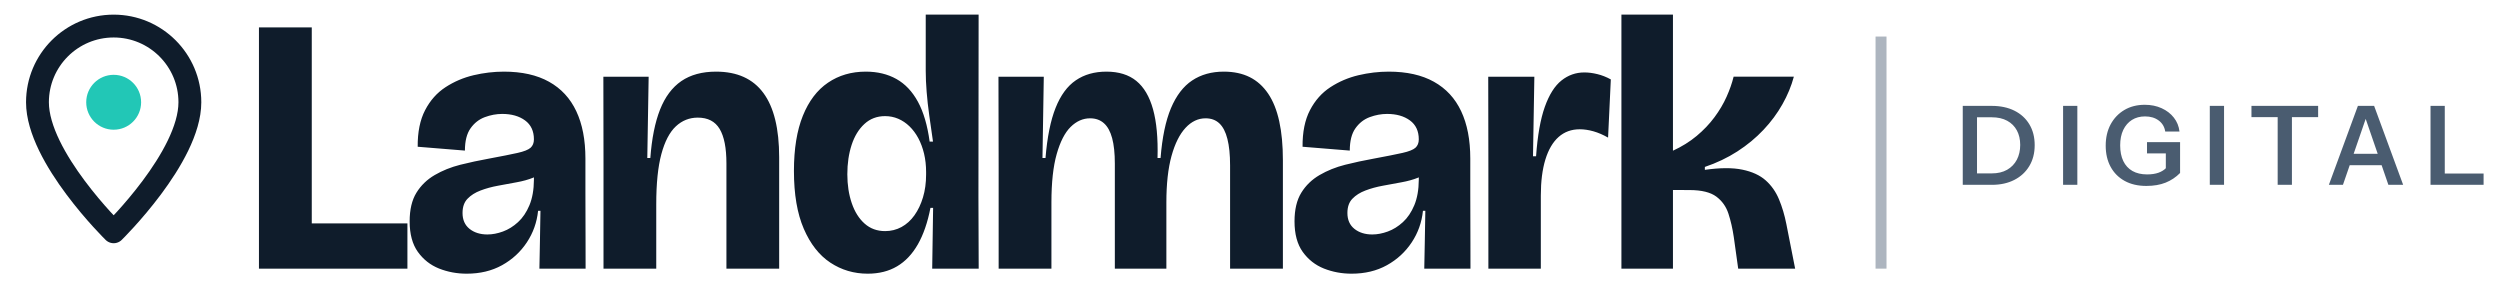
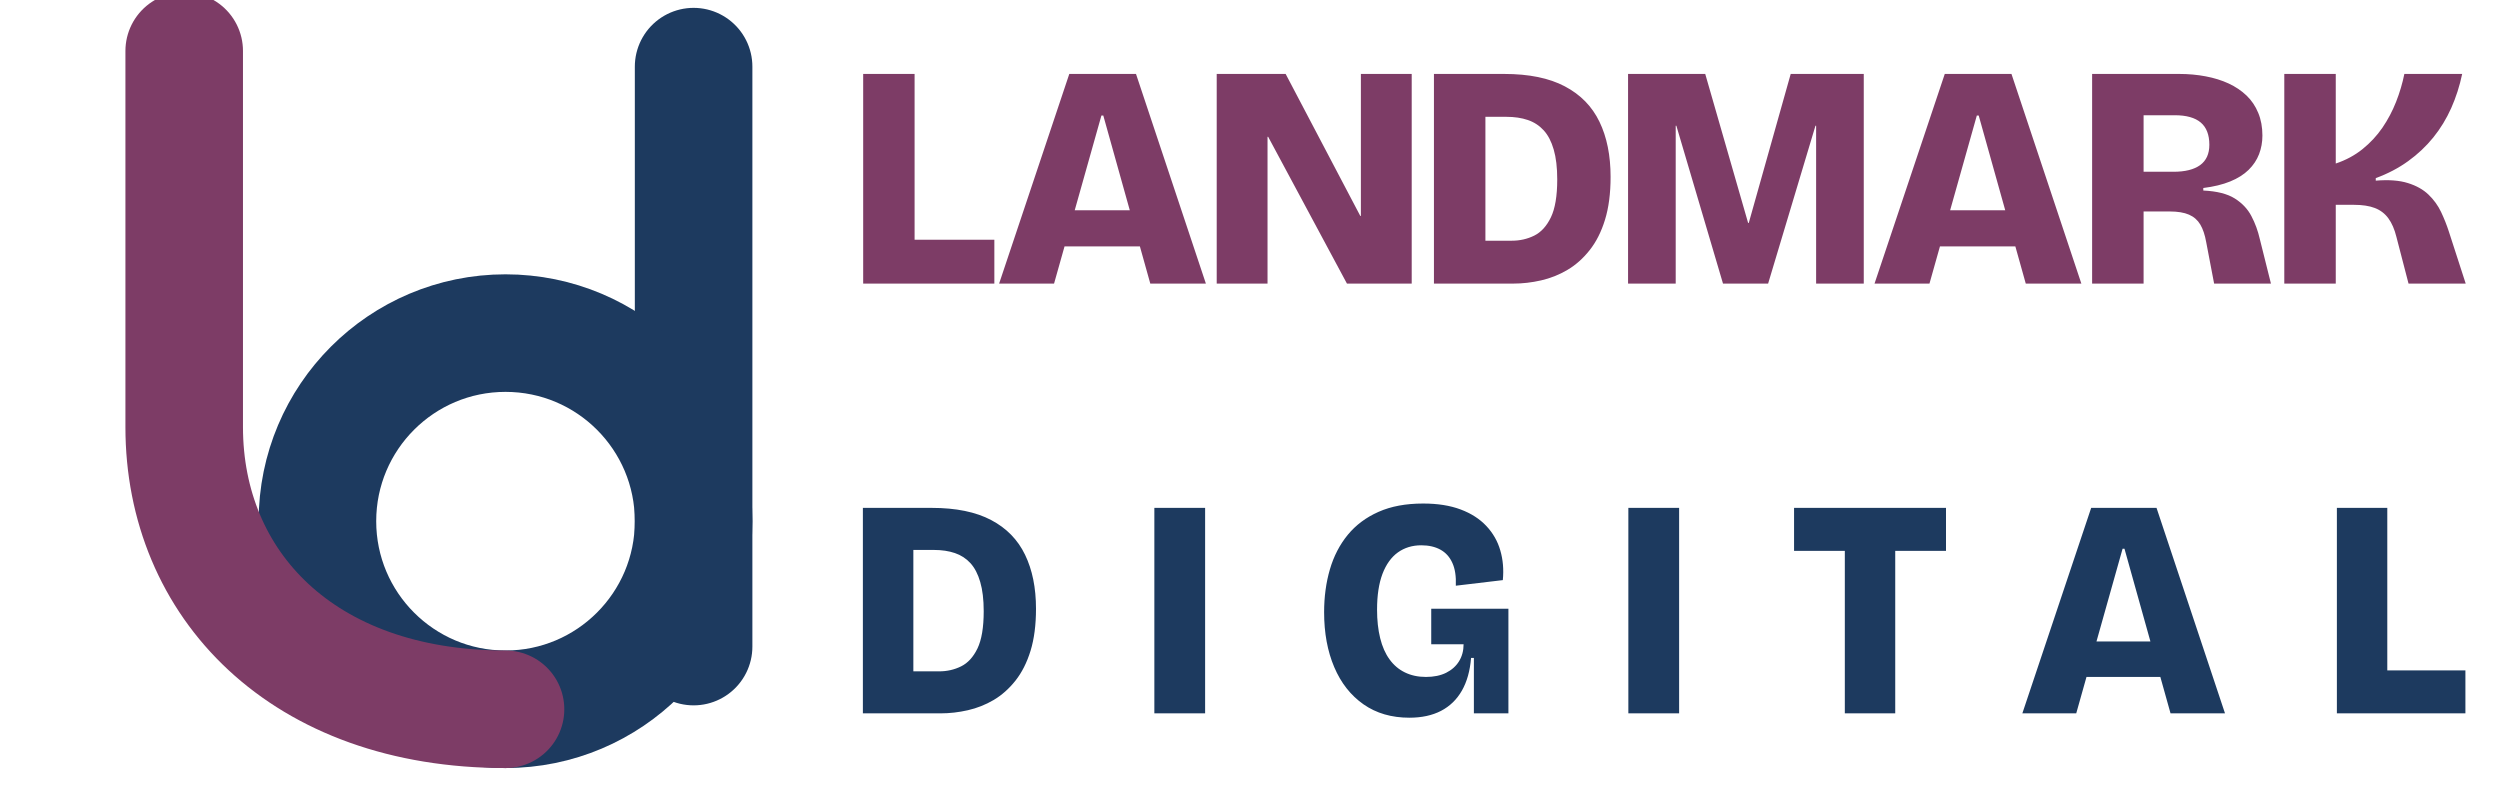
- <svg xmlns="http://www.w3.org/2000/svg" viewBox="0 0 684 79" width="684" height="79" role="img" aria-label="Landmark Digital">
-   <style>.lm-dot{transform-origin:center;transform-box:fill-box;animation:lmDot 2.8s ease-in-out infinite}@keyframes lmDot{50%{transform:scale(1.25);opacity:.8}}@media(prefers-reduced-motion:reduce){.lm-dot{animation:none}}</style>
-   <g transform="translate(4.00,73.50)">
-     <path d="M27.10 -10.08 C27.10 -10.08 6.25 -30.51 6.25 -45.52 A20.85 20.85 0 1 1 47.95 -45.52 C47.95 -30.51 27.10 -10.08 27.10 -10.08 Z" fill="none" stroke="#0F1C2B" stroke-width="6.25" stroke-linejoin="round" />
-     <circle cx="27.10" cy="-45.52" r="7.51" fill="#22C7B6" class="lm-dot" />
-     <path d="M66.85 0V-66H81.3V0H66.85ZM69.68 0V-12.38H107.47V0H69.68ZM123.7 1.38Q119.68 1.38 116.12 -0.03Q112.57 -1.45 110.32 -4.59Q108.08 -7.73 108.08 -12.95Q108.08 -17.75 109.93 -20.76Q111.78 -23.77 114.94 -25.61Q118.1 -27.45 121.93 -28.42Q125.77 -29.38 129.65 -30.08Q134.97 -31.07 137.6 -31.66Q140.23 -32.25 141.16 -33.07Q142.08 -33.9 142.08 -35.37Q142.08 -38.77 139.66 -40.55Q137.23 -42.33 133.4 -42.33Q131.02 -42.33 128.65 -41.45Q126.28 -40.57 124.74 -38.39Q123.2 -36.22 123.2 -32.3L110.28 -33.35Q110.23 -39.37 112.31 -43.36Q114.38 -47.35 117.89 -49.64Q121.4 -51.93 125.57 -52.92Q129.73 -53.9 133.87 -53.9Q141.27 -53.9 146.22 -51.13Q151.18 -48.37 153.67 -43.08Q156.17 -37.78 156.17 -30.12V-20.62Q156.18 -17.2 156.19 -13.73Q156.2 -10.27 156.21 -6.84Q156.22 -3.42 156.22 0H143.58Q143.67 -3.83 143.73 -7.69Q143.8 -11.55 143.87 -15.82H143.22Q142.73 -11.08 140.14 -7.18Q137.55 -3.27 133.36 -0.94Q129.17 1.38 123.7 1.38ZM129.35 -9.35Q131.4 -9.35 133.61 -10.16Q135.82 -10.97 137.73 -12.72Q139.65 -14.47 140.85 -17.34Q142.05 -20.22 142.08 -24.27L142.1 -26.63L144.78 -27.07Q143.9 -25.7 141.89 -24.89Q139.88 -24.08 137.36 -23.63Q134.83 -23.17 132.26 -22.69Q129.68 -22.22 127.48 -21.38Q125.28 -20.55 123.92 -19.13Q122.55 -17.72 122.55 -15.23Q122.55 -12.42 124.47 -10.88Q126.4 -9.35 129.35 -9.35ZM161.12 0V-28.55L161.08 -52.5H173.47L173.1 -30.27H173.93Q174.53 -38.3 176.59 -43.52Q178.65 -48.73 182.42 -51.32Q186.2 -53.9 191.92 -53.9Q200.57 -53.9 204.87 -48.05Q209.18 -42.2 209.18 -30.45V0H194.75V-28.8Q194.75 -35.13 192.89 -38.23Q191.03 -41.32 186.92 -41.32Q183.47 -41.32 180.91 -38.93Q178.35 -36.53 176.95 -31.34Q175.55 -26.15 175.55 -17.63V0H161.12ZM233.4 1.38Q227.75 1.38 223.17 -1.65Q218.6 -4.68 215.91 -10.92Q213.22 -17.15 213.22 -26.73Q213.22 -35.78 215.66 -41.82Q218.1 -47.87 222.54 -50.88Q226.98 -53.9 232.88 -53.9Q237.65 -53.9 241.25 -51.89Q244.85 -49.88 247.15 -45.65Q249.45 -41.42 250.35 -34.75H251.27Q250.73 -38.48 250.25 -41.89Q249.77 -45.3 249.53 -48.38Q249.28 -51.47 249.28 -54.13V-69.5H263.75L263.7 -19.63L263.77 0H251.05L251.3 -16.63H250.57Q249.42 -10.67 247.13 -6.65Q244.83 -2.63 241.43 -0.63Q238.03 1.38 233.4 1.38ZM238.17 -10.27Q240.58 -10.27 242.64 -11.38Q244.7 -12.5 246.19 -14.59Q247.68 -16.68 248.53 -19.51Q249.38 -22.33 249.38 -25.73V-26.45Q249.38 -29.12 248.82 -31.47Q248.25 -33.83 247.24 -35.71Q246.23 -37.58 244.84 -38.93Q243.45 -40.28 241.75 -41.01Q240.05 -41.73 238.17 -41.73Q234.83 -41.73 232.5 -39.58Q230.17 -37.43 229 -33.84Q227.83 -30.25 227.83 -25.82Q227.83 -21.47 229.04 -17.92Q230.25 -14.37 232.56 -12.32Q234.87 -10.27 238.17 -10.27ZM269.23 0V-27.73L269.18 -52.5H281.58L281.22 -30.27H282.05Q282.75 -38.82 284.81 -43.99Q286.87 -49.17 290.35 -51.53Q293.83 -53.9 298.72 -53.9Q303.78 -53.9 306.9 -51.36Q310.02 -48.82 311.47 -43.6Q312.92 -38.38 312.7 -30.27H313.53Q314.2 -38.72 316.37 -43.89Q318.55 -49.07 322.17 -51.48Q325.8 -53.9 330.83 -53.9Q334.92 -53.9 337.92 -52.4Q340.92 -50.9 342.96 -47.89Q345 -44.88 346 -40.32Q347 -35.77 347 -29.65V0H332.55V-28.27Q332.55 -32.62 331.82 -35.48Q331.1 -38.35 329.62 -39.74Q328.15 -41.13 325.85 -41.13Q322.78 -41.13 320.36 -38.52Q317.93 -35.9 316.52 -30.81Q315.12 -25.72 315.12 -18.13V0H301.02V-28.72Q301.02 -32.98 300.28 -35.71Q299.55 -38.43 298.04 -39.78Q296.53 -41.13 294.25 -41.13Q291.32 -41.13 288.93 -38.78Q286.55 -36.43 285.11 -31.34Q283.67 -26.25 283.67 -18.13V0H269.23ZM365.8 1.38Q361.78 1.38 358.22 -0.03Q354.67 -1.45 352.42 -4.59Q350.18 -7.73 350.18 -12.95Q350.18 -17.75 352.03 -20.76Q353.88 -23.77 357.04 -25.61Q360.2 -27.45 364.03 -28.42Q367.87 -29.38 371.75 -30.08Q377.07 -31.07 379.7 -31.66Q382.33 -32.25 383.26 -33.07Q384.18 -33.9 384.18 -35.37Q384.18 -38.77 381.76 -40.55Q379.33 -42.33 375.5 -42.33Q373.12 -42.33 370.75 -41.45Q368.38 -40.57 366.84 -38.39Q365.3 -36.22 365.3 -32.3L352.38 -33.35Q352.33 -39.37 354.41 -43.36Q356.48 -47.35 359.99 -49.64Q363.5 -51.93 367.67 -52.92Q371.83 -53.9 375.97 -53.9Q383.37 -53.9 388.32 -51.13Q393.28 -48.37 395.77 -43.08Q398.27 -37.78 398.27 -30.12V-20.62Q398.28 -17.2 398.29 -13.73Q398.3 -10.27 398.31 -6.84Q398.32 -3.42 398.32 0H385.68Q385.77 -3.83 385.83 -7.69Q385.9 -11.55 385.97 -15.82H385.32Q384.83 -11.08 382.24 -7.18Q379.65 -3.27 375.46 -0.94Q371.27 1.38 365.8 1.38ZM371.45 -9.35Q373.5 -9.35 375.71 -10.16Q377.92 -10.97 379.83 -12.72Q381.75 -14.47 382.95 -17.34Q384.15 -20.22 384.18 -24.27L384.2 -26.63L386.88 -27.07Q386 -25.7 383.99 -24.89Q381.98 -24.08 379.46 -23.63Q376.93 -23.17 374.36 -22.69Q371.78 -22.22 369.58 -21.38Q367.38 -20.55 366.02 -19.13Q364.65 -17.72 364.65 -15.23Q364.65 -12.42 366.57 -10.88Q368.5 -9.35 371.45 -9.35ZM403.22 0V-27.65L403.18 -52.5H415.8L415.43 -30.75H416.27Q416.87 -39.23 418.66 -44.26Q420.45 -49.28 423.22 -51.48Q425.98 -53.68 429.47 -53.68Q431.18 -53.68 433.04 -53.22Q434.9 -52.77 436.72 -51.77L435.97 -35.85Q433.92 -37.02 431.95 -37.58Q429.98 -38.13 428.22 -38.13Q424.82 -38.13 422.44 -36.03Q420.07 -33.93 418.82 -29.87Q417.57 -25.8 417.57 -19.98V0H403.22ZM439.62 0V-69.5H453.72V-32.27Q457.38 -33.95 460.2 -36.3Q463.02 -38.65 465.07 -41.41Q467.12 -44.17 468.39 -47.02Q469.67 -49.87 470.32 -52.53H486.8Q485.77 -48.68 483.67 -44.97Q481.58 -41.25 478.48 -37.97Q475.38 -34.68 471.34 -32.07Q467.3 -29.47 462.45 -27.83V-27.03Q468.7 -27.92 472.72 -27.08Q476.73 -26.25 479.09 -24.15Q481.45 -22.05 482.73 -18.97Q484.02 -15.88 484.75 -12.18L487.15 0H471.57L470.37 -8.6Q469.85 -12.13 468.9 -15.04Q467.95 -17.95 465.57 -19.72Q463.18 -21.48 458.35 -21.5L453.72 -21.52V0H439.62Z" fill="#0F1C2B" />
-     <rect x="509.15" y="-63.50" width="3" height="63.50" fill="#4A5C70" opacity=".45" />
-     <path d="M535.38 -22.93V-26.06H540.95Q543.41 -26.06 545.15 -27.05Q546.89 -28.05 547.81 -29.8Q548.73 -31.56 548.73 -33.85Q548.73 -36.11 547.82 -37.81Q546.91 -39.51 545.17 -40.46Q543.44 -41.41 540.95 -41.41H535.44V-44.53H540.95Q544.5 -44.53 547.14 -43.22Q549.78 -41.9 551.23 -39.49Q552.69 -37.07 552.69 -33.79Q552.69 -30.51 551.22 -28.07Q549.75 -25.62 547.12 -24.28Q544.5 -22.93 540.98 -22.93H535.38ZM533.01 -22.93V-44.53H536.91V-22.93H533.01ZM560.46 -22.93V-44.53H564.36V-22.93H560.46ZM583.24 -22.63Q579.8 -22.63 577.31 -24Q574.82 -25.37 573.47 -27.85Q572.12 -30.32 572.12 -33.65Q572.12 -36.96 573.47 -39.48Q574.83 -41.99 577.23 -43.41Q579.64 -44.83 582.81 -44.83Q585.38 -44.83 587.43 -43.89Q589.49 -42.95 590.77 -41.31Q592.06 -39.67 592.31 -37.51H588.41Q588.11 -39.43 586.61 -40.54Q585.12 -41.65 582.88 -41.65Q580.83 -41.65 579.3 -40.69Q577.77 -39.72 576.92 -37.95Q576.08 -36.18 576.08 -33.73Q576.08 -31.22 576.93 -29.44Q577.79 -27.66 579.43 -26.72Q581.08 -25.78 583.45 -25.78Q585.26 -25.78 586.58 -26.25Q587.9 -26.73 588.73 -27.63L592.47 -26.17Q590.76 -24.43 588.51 -23.53Q586.27 -22.63 583.24 -22.63ZM588.57 -26.17V-32.46L589.5 -31.53H583.42V-34.61H592.47V-26.17H588.57ZM600.6 -22.93V-44.53H604.5V-22.93H600.6ZM619.17 -22.93V-41.45H612V-44.53H630.24V-41.45H623.07V-22.93H619.17ZM633.18 -22.93 641.12 -44.53H644.48L637.03 -22.93H633.18ZM649.46 -22.93 642.03 -44.53H645.56L653.5 -22.93H649.46ZM637.28 -31.42H649.12V-28.3H637.28V-31.42ZM660.99 -22.93V-44.53H664.89V-22.93H660.99ZM662.85 -22.93V-26.02H675.51V-22.93H662.85Z" fill="#4A5C70" />
+ <svg xmlns="http://www.w3.org/2000/svg" viewBox="0 0 425 135" width="425" height="135" role="img" aria-label="Landmark Digital">
+   <g transform="translate(6,6)">
+     <g transform="translate(0.00,-5.33) scale(1.3323)">
+       <path d="M84 8 V 82" fill="none" stroke="#1D3A5F" stroke-width="15" stroke-linecap="round" />
+       <circle cx="60" cy="66" r="24" fill="none" stroke="#1D3A5F" stroke-width="15" />
+       <path d="M19 6 V 54 C19 74 34 90 60 90" fill="none" stroke="#7D3C66" stroke-width="15" stroke-linecap="round" stroke-linejoin="round" />
+     </g>
+     <g transform="translate(0,42.21)">
+       <path d="M140.74 0V-35.64H149.48V0H140.74ZM142.25 0V-7.45H163.04V0H142.25ZM163.85 0 175.78 -35.64H187.12L199 0H189.55L181.56 -28.57H181.24L173.19 0H163.85ZM170.6 -6.32V-12.47H193.33V-6.32H170.6ZM200.84 0V-35.64H212.56L225.25 -11.5H225.35V-35.64H233.99V0H222.98L209.59 -24.95H209.48V0H200.84ZM241.77 0V-7.29H251Q253.06 -7.29 254.81 -8.15Q256.57 -9.02 257.65 -11.26Q258.73 -13.5 258.73 -17.71Q258.73 -20.74 258.13 -22.79Q257.54 -24.84 256.43 -26.05Q255.32 -27.27 253.73 -27.81Q252.14 -28.35 250.09 -28.35H241.77V-35.64H249.71Q256.03 -35.64 260.02 -33.53Q264.02 -31.43 265.91 -27.51Q267.8 -23.6 267.8 -18.14Q267.8 -13.93 266.85 -10.85Q265.91 -7.78 264.23 -5.67Q262.56 -3.56 260.45 -2.32Q258.35 -1.08 255.97 -0.54Q253.6 0 251.27 0H241.77ZM237.77 0V-35.64H246.52V0H237.77ZM270.77 0V-35.64H283.89L291.18 -10.31H291.29L298.42 -35.64H310.84V0H302.74V-26.84H302.63L294.58 0H286.91L278.98 -26.84H278.87V0H270.77ZM312.67 0 324.61 -35.64H335.95L347.83 0H338.38L330.38 -28.57H330.06L322.01 0H312.67ZM319.42 -6.32V-12.47H342.16V-6.32H319.42ZM349.66 0V-35.64H364.46Q366.83 -35.64 368.97 -35.23Q371.1 -34.83 372.86 -34.02Q374.61 -33.21 375.91 -31.97Q377.2 -30.73 377.9 -29.02Q378.61 -27.32 378.61 -25.16Q378.61 -23.49 378.04 -22Q377.47 -20.52 376.26 -19.33Q375.04 -18.14 373.13 -17.36Q371.21 -16.58 368.56 -16.25V-15.82Q372.02 -15.66 373.91 -14.47Q375.8 -13.28 376.74 -11.47Q377.69 -9.67 378.17 -7.56L380.06 0H370.4L369.05 -7.07Q368.72 -8.91 368.05 -10.04Q367.37 -11.18 366.13 -11.72Q364.89 -12.26 362.84 -12.26H358.41V0H349.66ZM358.41 -19.01H363.49Q366.46 -19.01 368.02 -20.14Q369.59 -21.28 369.59 -23.6Q369.59 -26.14 368.13 -27.38Q366.67 -28.62 363.7 -28.62H358.41V-19.01ZM382.33 0V-35.64H391.08V-20.41Q393.67 -21.28 395.64 -22.87Q397.61 -24.46 399.02 -26.51Q400.42 -28.57 401.34 -30.91Q402.26 -33.26 402.74 -35.64H412.57Q411.92 -32.56 410.71 -29.84Q409.49 -27.11 407.66 -24.84Q405.82 -22.57 403.39 -20.82Q400.96 -19.06 397.88 -17.93V-17.5Q401.18 -17.77 403.34 -17.09Q405.5 -16.42 406.85 -15.12Q408.2 -13.82 408.98 -12.18Q409.76 -10.53 410.3 -8.86L413.17 0H403.45L401.39 -7.94Q400.91 -9.88 400.02 -11.1Q399.13 -12.31 397.72 -12.85Q396.32 -13.39 394.16 -13.39H391.08V0H382.33Z" fill="#7D3C66" />
+       <path d="M144.61 73.06V65.92H153.66Q155.67 65.92 157.39 65.07Q159.11 64.22 160.17 62.03Q161.23 59.83 161.23 55.7Q161.23 52.74 160.64 50.73Q160.06 48.72 158.98 47.53Q157.89 46.34 156.33 45.81Q154.77 45.28 152.76 45.28H144.61V38.13H152.39Q158.58 38.13 162.5 40.2Q166.41 42.26 168.26 46.1Q170.12 49.94 170.12 55.28Q170.12 59.41 169.19 62.43Q168.26 65.44 166.62 67.51Q164.98 69.57 162.92 70.79Q160.86 72 158.53 72.53Q156.2 73.06 153.92 73.06H144.61ZM140.69 73.06V38.13H149.27V73.06H140.69ZM190.24 73.06V38.13H198.87V73.06H190.24ZM233.6 73.8Q229.05 73.8 225.8 71.53Q222.54 69.25 220.82 65.2Q219.1 61.16 219.1 55.86Q219.1 51.95 220.08 48.59Q221.06 45.23 223.12 42.71Q225.19 40.2 228.36 38.8Q231.54 37.39 235.93 37.39Q239.63 37.39 242.31 38.4Q244.98 39.4 246.67 41.2Q248.37 43 249.05 45.36Q249.74 47.71 249.48 50.41L241.49 51.36Q241.59 48.98 240.9 47.48Q240.22 45.97 238.87 45.23Q237.52 44.49 235.61 44.49Q233.34 44.49 231.64 45.7Q229.95 46.92 229.02 49.35Q228.1 51.79 228.1 55.44Q228.1 58.14 228.63 60.28Q229.16 62.43 230.22 63.88Q231.27 65.34 232.83 66.1Q234.4 66.87 236.41 66.87Q238.42 66.87 239.85 66.16Q241.28 65.44 242.04 64.2Q242.81 62.95 242.81 61.31H237.31V55.28H250.43V61.84V73.06H244.56V63.64H244.08Q243.82 66.92 242.52 69.2Q241.22 71.47 238.97 72.64Q236.72 73.8 233.6 73.8ZM270.82 73.06V38.13H279.45V73.06H270.82ZM307.62 73.06V38.13H316.19V73.06H307.62ZM298.99 45.44V38.13H324.82V45.44H298.99ZM337.8 73.06 349.5 38.13H360.61L372.25 73.06H362.99L355.16 45.07H354.84L346.96 73.06H337.8ZM344.42 66.87V60.84H366.69V66.87H344.42ZM391.27 73.06V38.13H399.84V73.06H391.27ZM392.75 73.06V65.76H413.12V73.06H392.75Z" fill="#1D3A5F" />
+     </g>
  </g>
</svg>
